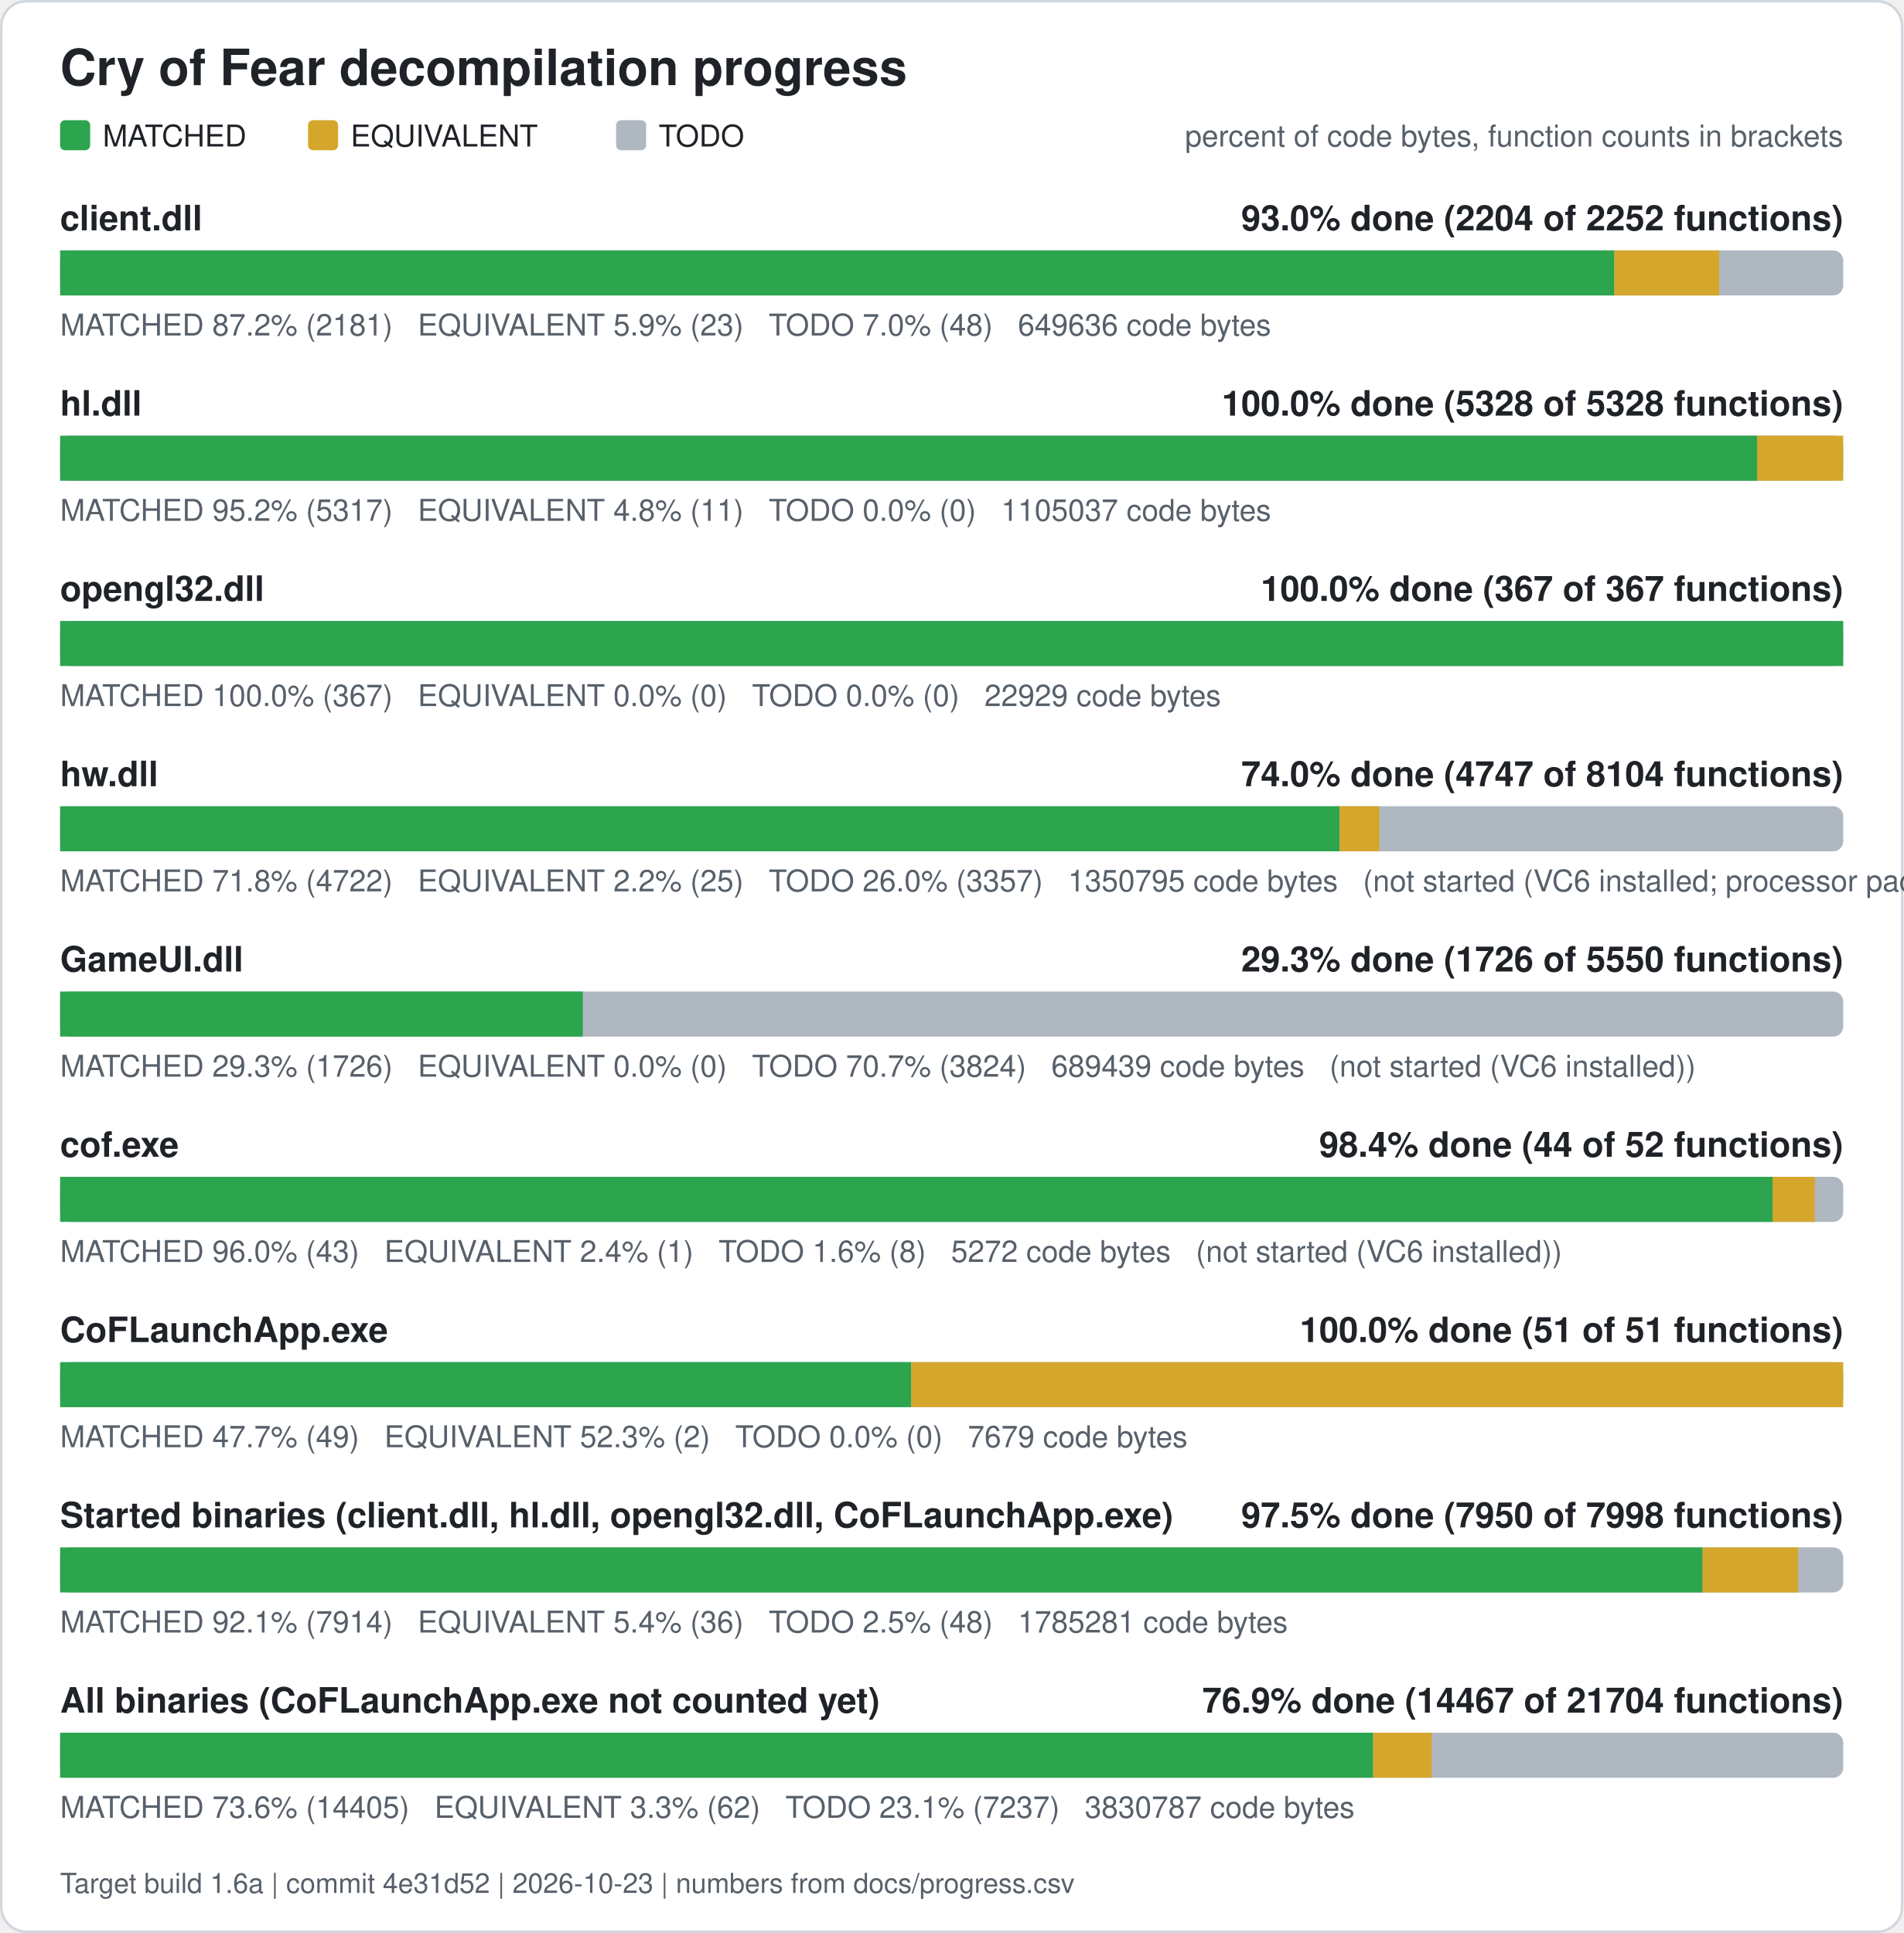
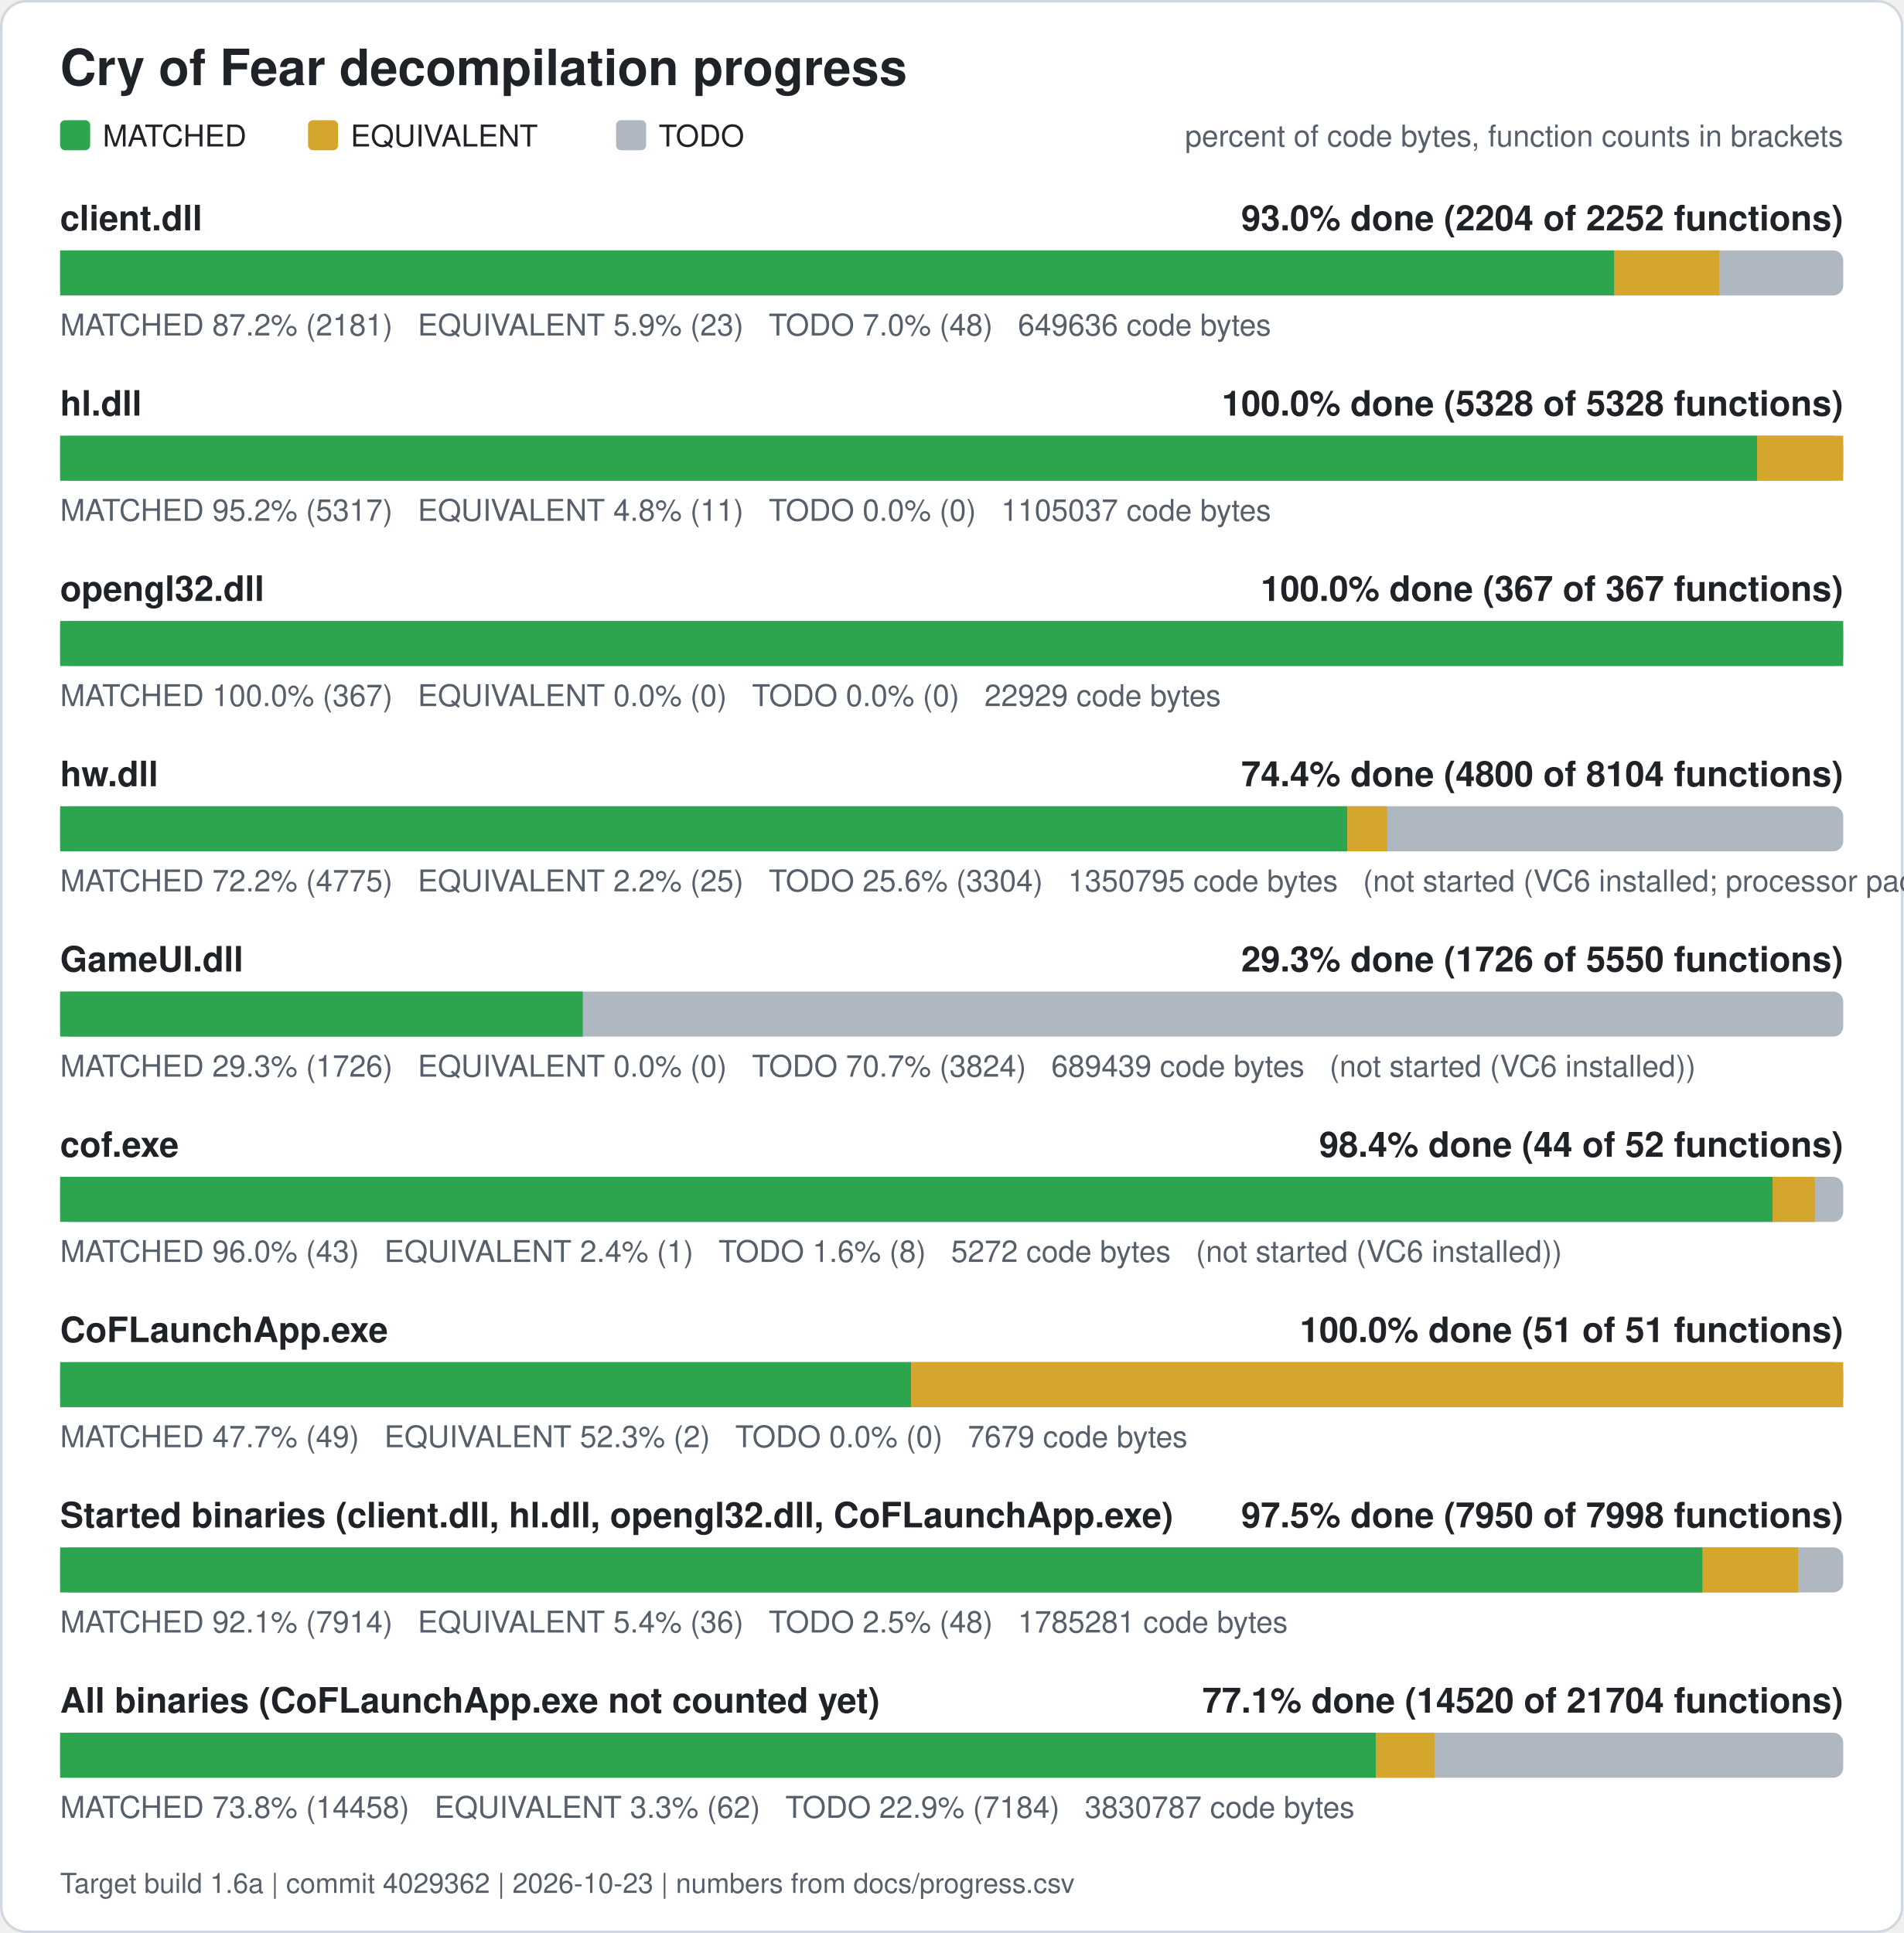
<svg xmlns="http://www.w3.org/2000/svg" width="760" height="772" viewBox="0 0 760 772" role="img" aria-label="Cry of Fear decompilation progress">
  <rect x="0.5" y="0.5" width="759" height="771" rx="10" fill="#ffffff" stroke="#d0d7de" />
  <text x="24" y="34" font-family="Segoe UI, Helvetica, Arial, sans-serif" font-size="20" font-weight="600" fill="#1f2328">Cry of Fear decompilation progress</text>
  <rect x="24" y="48" width="12" height="12" rx="2" fill="#2da44e" />
  <text x="41" y="58.5" font-family="Segoe UI, Helvetica, Arial, sans-serif" font-size="12" fill="#1f2328">MATCHED</text>
  <rect x="123" y="48" width="12" height="12" rx="2" fill="#d4a72c" />
  <text x="140" y="58.5" font-family="Segoe UI, Helvetica, Arial, sans-serif" font-size="12" fill="#1f2328">EQUIVALENT</text>
  <rect x="246" y="48" width="12" height="12" rx="2" fill="#afb8c1" />
  <text x="263" y="58.5" font-family="Segoe UI, Helvetica, Arial, sans-serif" font-size="12" fill="#1f2328">TODO</text>
  <text x="736" y="58.5" font-family="Segoe UI, Helvetica, Arial, sans-serif" font-size="12" fill="#57606a" text-anchor="end">percent of code bytes, function counts in brackets</text>
  <text x="24" y="92" font-family="Segoe UI, Helvetica, Arial, sans-serif" font-size="14" font-weight="600" fill="#1f2328">client.dll</text>
  <text x="736" y="92" font-family="Segoe UI, Helvetica, Arial, sans-serif" font-size="14" font-weight="600" fill="#1f2328" text-anchor="end">93.0% done (2204 of 2252 functions)</text>
  <rect x="24" y="100" width="712" height="18" rx="4" fill="#afb8c1" />
  <rect x="24.00" y="100" width="620.61" height="18" fill="#2da44e" />
  <rect x="644.61" y="100" width="41.89" height="18" fill="#d4a72c" />
  <text x="24" y="134" font-family="Segoe UI, Helvetica, Arial, sans-serif" font-size="12" fill="#57606a" xml:space="preserve">MATCHED 87.2% (2181)   EQUIVALENT 5.9% (23)   TODO 7.0% (48)   649636 code bytes</text>
  <text x="24" y="166" font-family="Segoe UI, Helvetica, Arial, sans-serif" font-size="14" font-weight="600" fill="#1f2328">hl.dll</text>
  <text x="736" y="166" font-family="Segoe UI, Helvetica, Arial, sans-serif" font-size="14" font-weight="600" fill="#1f2328" text-anchor="end">100.0% done (5328 of 5328 functions)</text>
  <rect x="24" y="174" width="712" height="18" rx="4" fill="#afb8c1" />
  <rect x="24.00" y="174" width="677.61" height="18" fill="#2da44e" />
  <rect x="701.61" y="174" width="34.39" height="18" fill="#d4a72c" />
  <text x="24" y="208" font-family="Segoe UI, Helvetica, Arial, sans-serif" font-size="12" fill="#57606a" xml:space="preserve">MATCHED 95.2% (5317)   EQUIVALENT 4.8% (11)   TODO 0.0% (0)   1105037 code bytes</text>
  <text x="24" y="240" font-family="Segoe UI, Helvetica, Arial, sans-serif" font-size="14" font-weight="600" fill="#1f2328">opengl32.dll</text>
  <text x="736" y="240" font-family="Segoe UI, Helvetica, Arial, sans-serif" font-size="14" font-weight="600" fill="#1f2328" text-anchor="end">100.0% done (367 of 367 functions)</text>
  <rect x="24" y="248" width="712" height="18" rx="4" fill="#afb8c1" />
  <rect x="24.00" y="248" width="712.00" height="18" fill="#2da44e" />
  <text x="24" y="282" font-family="Segoe UI, Helvetica, Arial, sans-serif" font-size="12" fill="#57606a" xml:space="preserve">MATCHED 100.0% (367)   EQUIVALENT 0.0% (0)   TODO 0.0% (0)   22929 code bytes</text>
  <text x="24" y="314" font-family="Segoe UI, Helvetica, Arial, sans-serif" font-size="14" font-weight="600" fill="#1f2328">hw.dll</text>
-   <text x="736" y="314" font-family="Segoe UI, Helvetica, Arial, sans-serif" font-size="14" font-weight="600" fill="#1f2328" text-anchor="end">74.0% done (4747 of 8104 functions)</text>
+   <text x="736" y="314" font-family="Segoe UI, Helvetica, Arial, sans-serif" font-size="14" font-weight="600" fill="#1f2328" text-anchor="end">74.4% done (4800 of 8104 functions)</text>
  <rect x="24" y="322" width="712" height="18" rx="4" fill="#afb8c1" />
-   <rect x="24.00" y="322" width="510.90" height="18" fill="#2da44e" />
-   <rect x="534.90" y="322" width="15.87" height="18" fill="#d4a72c" />
-   <text x="24" y="356" font-family="Segoe UI, Helvetica, Arial, sans-serif" font-size="12" fill="#57606a" xml:space="preserve">MATCHED 71.8% (4722)   EQUIVALENT 2.2% (25)   TODO 26.0% (3357)   1350795 code bytes   (not started (VC6 installed; processor pack and VS 2005 objects need those compilers))</text>
+   <rect x="24.00" y="322" width="513.97" height="18" fill="#2da44e" />
+   <rect x="537.97" y="322" width="15.87" height="18" fill="#d4a72c" />
+   <text x="24" y="356" font-family="Segoe UI, Helvetica, Arial, sans-serif" font-size="12" fill="#57606a" xml:space="preserve">MATCHED 72.2% (4775)   EQUIVALENT 2.2% (25)   TODO 25.6% (3304)   1350795 code bytes   (not started (VC6 installed; processor pack and VS 2005 objects need those compilers))</text>
  <text x="24" y="388" font-family="Segoe UI, Helvetica, Arial, sans-serif" font-size="14" font-weight="600" fill="#1f2328">GameUI.dll</text>
  <text x="736" y="388" font-family="Segoe UI, Helvetica, Arial, sans-serif" font-size="14" font-weight="600" fill="#1f2328" text-anchor="end">29.3% done (1726 of 5550 functions)</text>
  <rect x="24" y="396" width="712" height="18" rx="4" fill="#afb8c1" />
  <rect x="24.00" y="396" width="208.71" height="18" fill="#2da44e" />
  <text x="24" y="430" font-family="Segoe UI, Helvetica, Arial, sans-serif" font-size="12" fill="#57606a" xml:space="preserve">MATCHED 29.3% (1726)   EQUIVALENT 0.0% (0)   TODO 70.7% (3824)   689439 code bytes   (not started (VC6 installed))</text>
  <text x="24" y="462" font-family="Segoe UI, Helvetica, Arial, sans-serif" font-size="14" font-weight="600" fill="#1f2328">cof.exe</text>
  <text x="736" y="462" font-family="Segoe UI, Helvetica, Arial, sans-serif" font-size="14" font-weight="600" fill="#1f2328" text-anchor="end">98.4% done (44 of 52 functions)</text>
  <rect x="24" y="470" width="712" height="18" rx="4" fill="#afb8c1" />
  <rect x="24.00" y="470" width="683.77" height="18" fill="#2da44e" />
  <rect x="707.77" y="470" width="16.88" height="18" fill="#d4a72c" />
  <text x="24" y="504" font-family="Segoe UI, Helvetica, Arial, sans-serif" font-size="12" fill="#57606a" xml:space="preserve">MATCHED 96.0% (43)   EQUIVALENT 2.4% (1)   TODO 1.6% (8)   5272 code bytes   (not started (VC6 installed))</text>
  <text x="24" y="536" font-family="Segoe UI, Helvetica, Arial, sans-serif" font-size="14" font-weight="600" fill="#1f2328">CoFLaunchApp.exe</text>
  <text x="736" y="536" font-family="Segoe UI, Helvetica, Arial, sans-serif" font-size="14" font-weight="600" fill="#1f2328" text-anchor="end">100.0% done (51 of 51 functions)</text>
  <rect x="24" y="544" width="712" height="18" rx="4" fill="#afb8c1" />
  <rect x="24.00" y="544" width="339.82" height="18" fill="#2da44e" />
  <rect x="363.82" y="544" width="372.18" height="18" fill="#d4a72c" />
  <text x="24" y="578" font-family="Segoe UI, Helvetica, Arial, sans-serif" font-size="12" fill="#57606a" xml:space="preserve">MATCHED 47.7% (49)   EQUIVALENT 52.3% (2)   TODO 0.0% (0)   7679 code bytes</text>
  <text x="24" y="610" font-family="Segoe UI, Helvetica, Arial, sans-serif" font-size="14" font-weight="600" fill="#1f2328">Started binaries (client.dll, hl.dll, opengl32.dll, CoFLaunchApp.exe)</text>
  <text x="736" y="610" font-family="Segoe UI, Helvetica, Arial, sans-serif" font-size="14" font-weight="600" fill="#1f2328" text-anchor="end">97.5% done (7950 of 7998 functions)</text>
  <rect x="24" y="618" width="712" height="18" rx="4" fill="#afb8c1" />
  <rect x="24.00" y="618" width="655.86" height="18" fill="#2da44e" />
  <rect x="679.86" y="618" width="38.13" height="18" fill="#d4a72c" />
  <text x="24" y="652" font-family="Segoe UI, Helvetica, Arial, sans-serif" font-size="12" fill="#57606a" xml:space="preserve">MATCHED 92.1% (7914)   EQUIVALENT 5.4% (36)   TODO 2.5% (48)   1785281 code bytes</text>
  <text x="24" y="684" font-family="Segoe UI, Helvetica, Arial, sans-serif" font-size="14" font-weight="600" fill="#1f2328">All binaries (CoFLaunchApp.exe not counted yet)</text>
-   <text x="736" y="684" font-family="Segoe UI, Helvetica, Arial, sans-serif" font-size="14" font-weight="600" fill="#1f2328" text-anchor="end">76.9% done (14467 of 21704 functions)</text>
+   <text x="736" y="684" font-family="Segoe UI, Helvetica, Arial, sans-serif" font-size="14" font-weight="600" fill="#1f2328" text-anchor="end">77.1% done (14520 of 21704 functions)</text>
  <rect x="24" y="692" width="712" height="18" rx="4" fill="#afb8c1" />
-   <rect x="24.00" y="692" width="524.31" height="18" fill="#2da44e" />
-   <rect x="548.31" y="692" width="23.39" height="18" fill="#d4a72c" />
-   <text x="24" y="726" font-family="Segoe UI, Helvetica, Arial, sans-serif" font-size="12" fill="#57606a" xml:space="preserve">MATCHED 73.6% (14405)   EQUIVALENT 3.3% (62)   TODO 23.1% (7237)   3830787 code bytes</text>
-   <text x="24" y="756" font-family="Segoe UI, Helvetica, Arial, sans-serif" font-size="11" fill="#57606a">Target build 1.6a | commit 4e31d52 | 2026-10-23 | numbers from docs/progress.csv</text>
+   <rect x="24.00" y="692" width="525.39" height="18" fill="#2da44e" />
+   <rect x="549.39" y="692" width="23.39" height="18" fill="#d4a72c" />
+   <text x="24" y="726" font-family="Segoe UI, Helvetica, Arial, sans-serif" font-size="12" fill="#57606a" xml:space="preserve">MATCHED 73.8% (14458)   EQUIVALENT 3.3% (62)   TODO 22.9% (7184)   3830787 code bytes</text>
+   <text x="24" y="756" font-family="Segoe UI, Helvetica, Arial, sans-serif" font-size="11" fill="#57606a">Target build 1.6a | commit 4029362 | 2026-10-23 | numbers from docs/progress.csv</text>
</svg>
